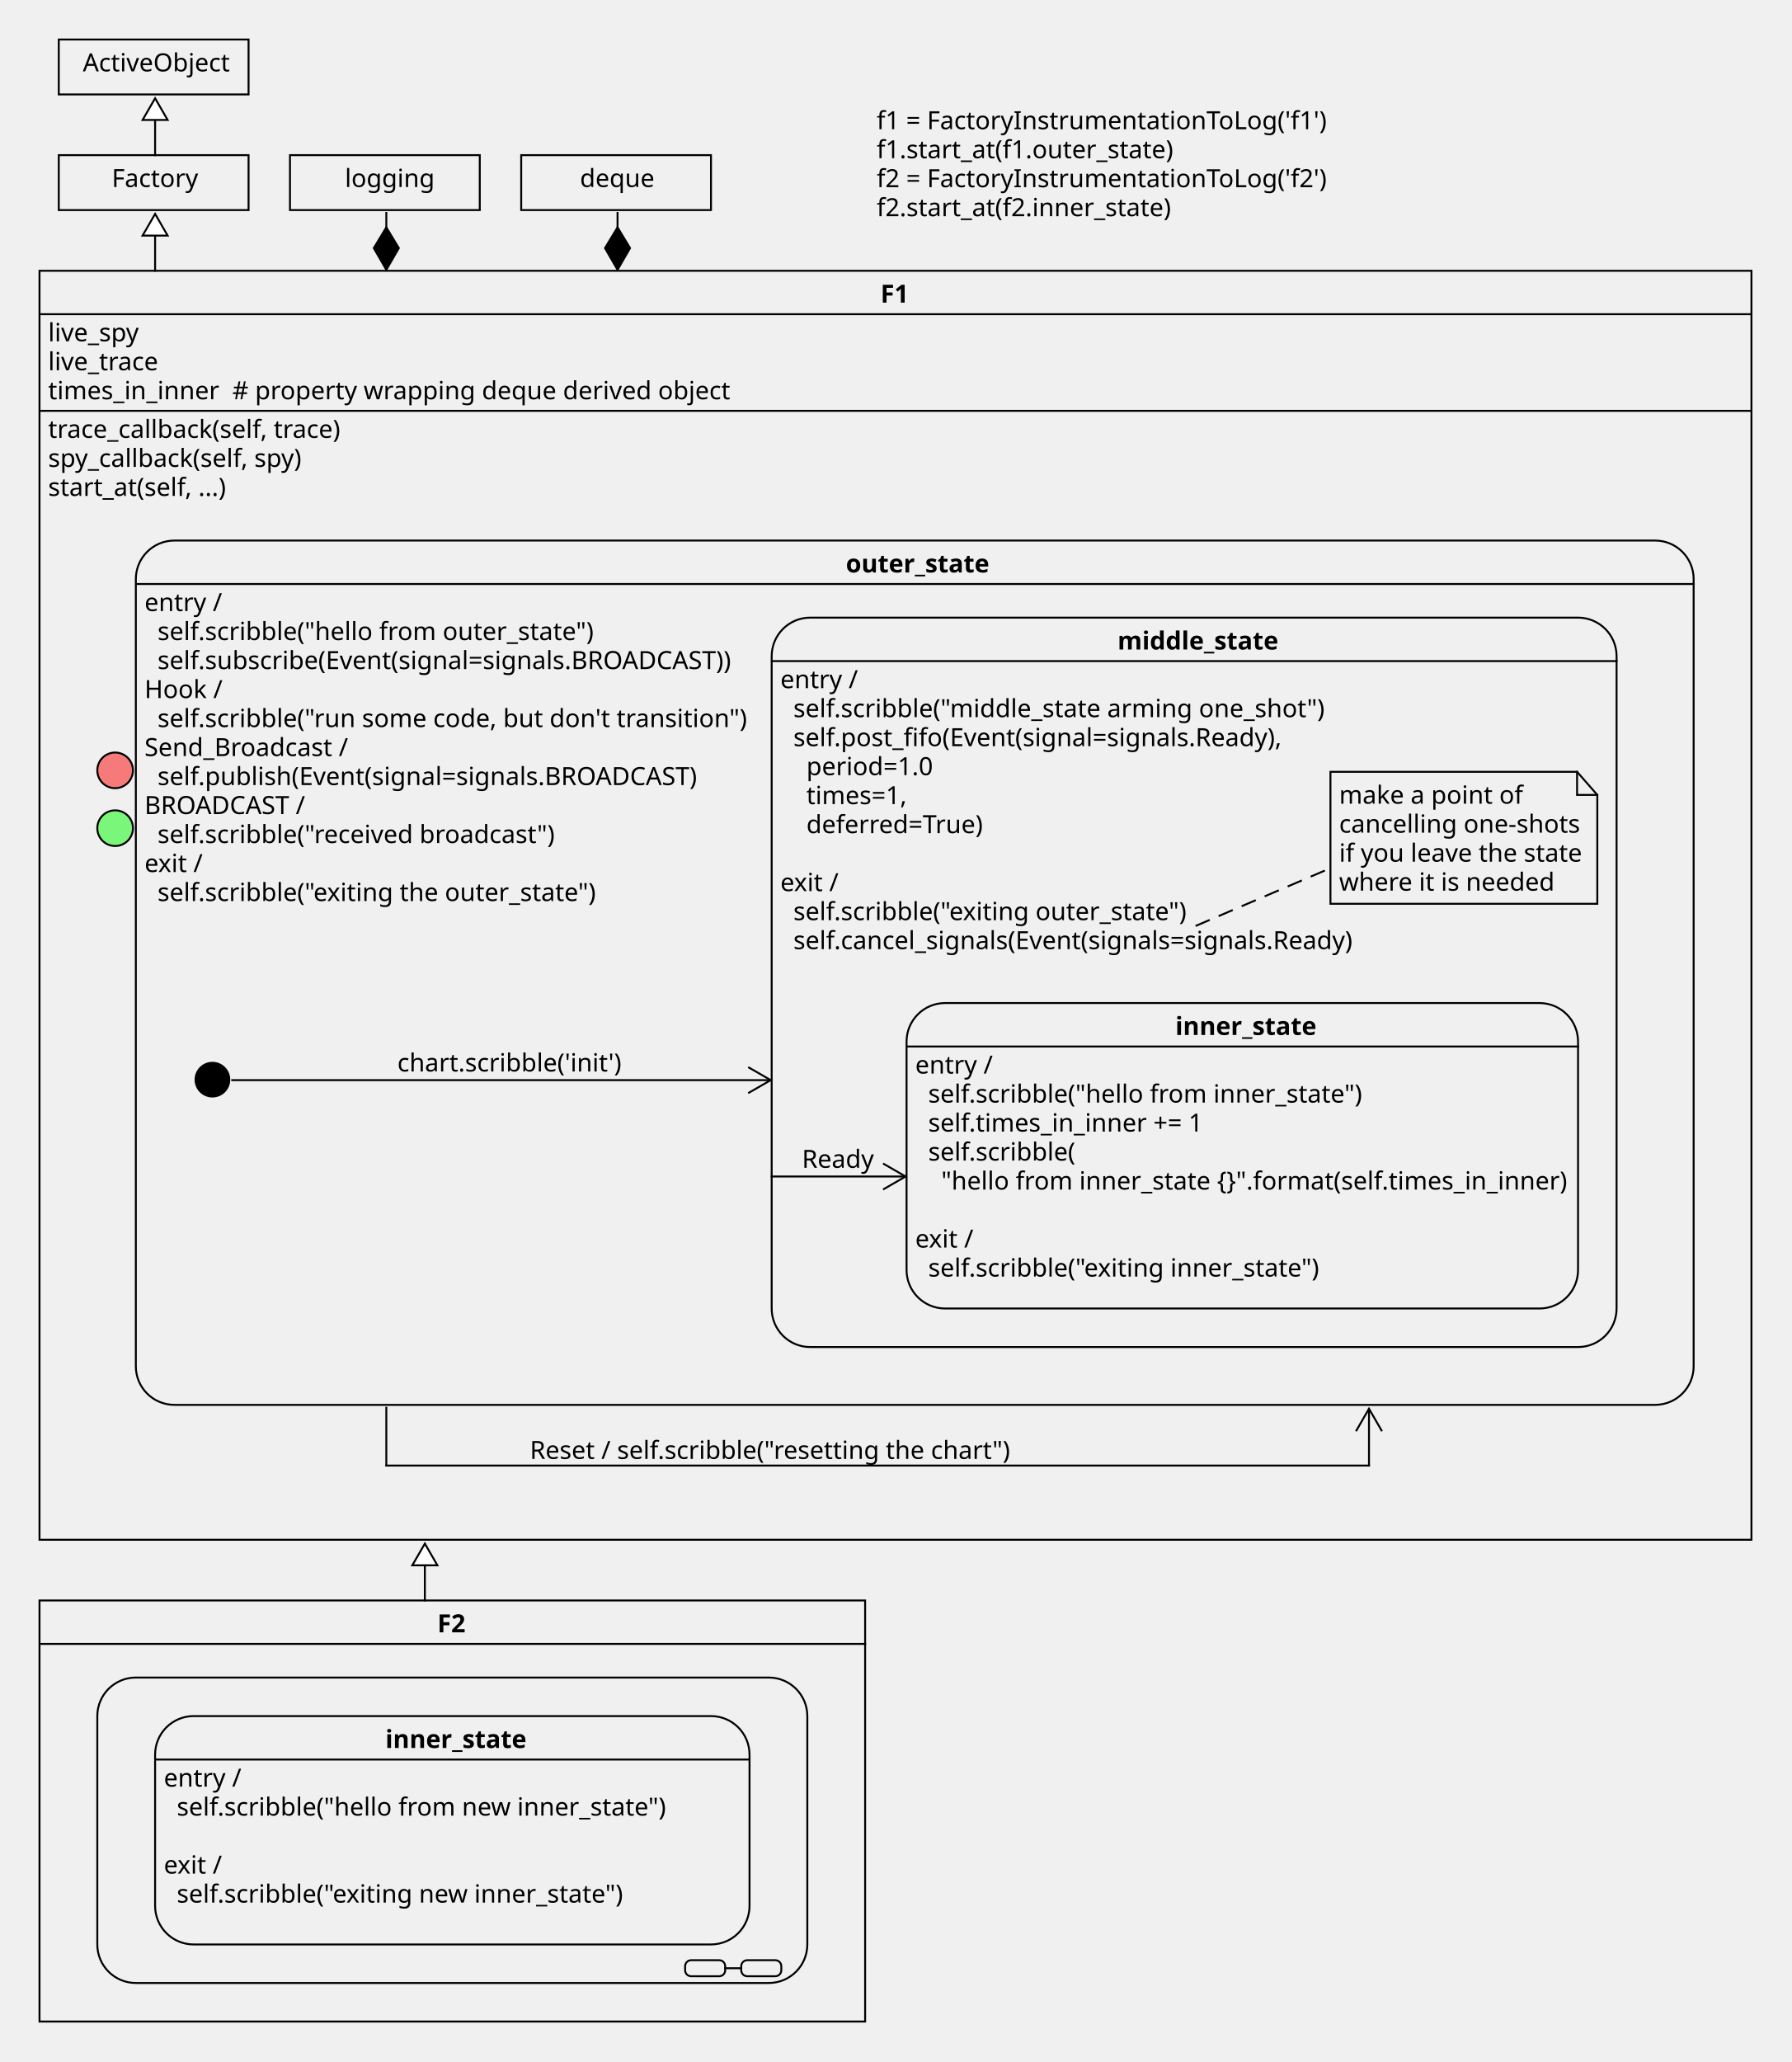
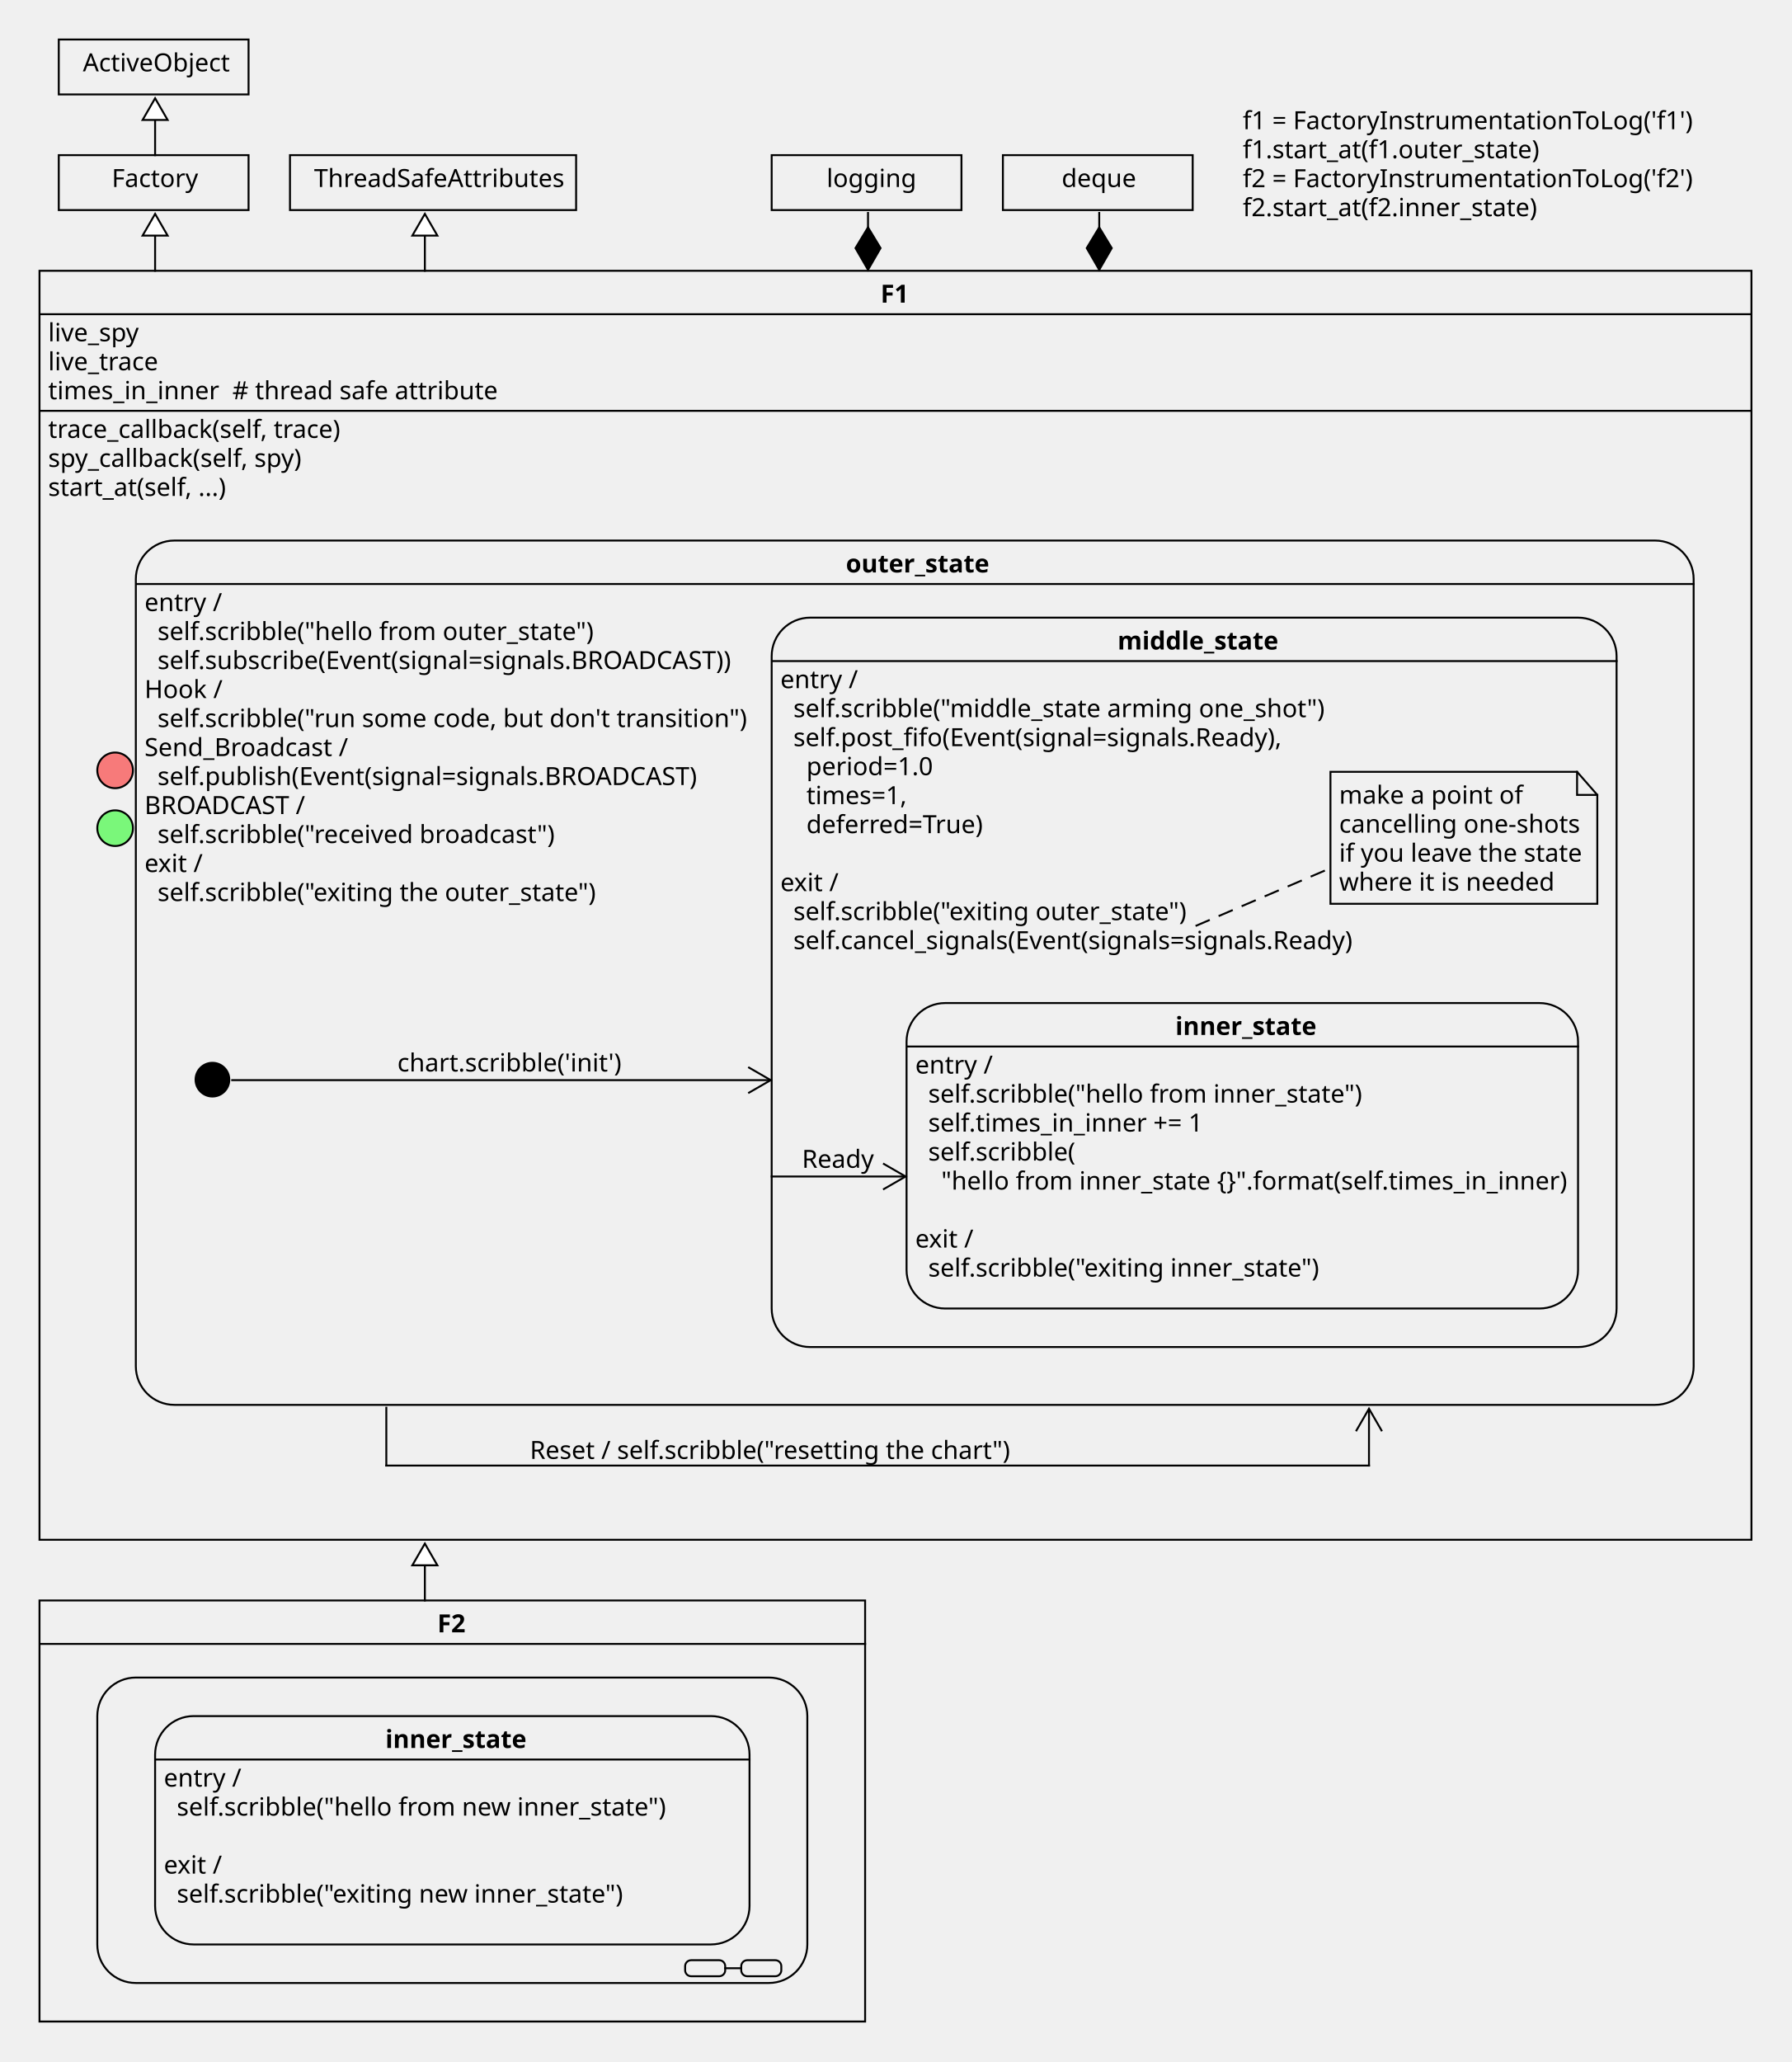
- <svg xmlns="http://www.w3.org/2000/svg" fill-opacity="1" color-rendering="auto" color-interpolation="auto" text-rendering="auto" stroke="black" stroke-linecap="square" width="930" stroke-miterlimit="10" shape-rendering="auto" stroke-opacity="1" fill="black" stroke-dasharray="none" font-weight="normal" stroke-width="1" viewBox="80 -20 930 1070" height="1070" font-family="'Dialog'" font-style="normal" stroke-linejoin="miter" font-size="12px" stroke-dashoffset="0" image-rendering="auto">
+ <svg xmlns="http://www.w3.org/2000/svg" fill-opacity="1" color-rendering="auto" color-interpolation="auto" text-rendering="auto" stroke="black" stroke-linecap="square" width="930" stroke-miterlimit="10" shape-rendering="auto" stroke-opacity="1" fill="black" stroke-dasharray="none" font-weight="normal" stroke-width="1" viewBox="100 170 930 1070" height="1070" font-family="'Dialog'" font-style="normal" stroke-linejoin="miter" font-size="12px" stroke-dashoffset="0" image-rendering="auto">
  <defs id="genericDefs" />
  <g>
    <defs id="defs1">
      <clipPath clipPathUnits="userSpaceOnUse" id="clipPath1">
        <path d="M0 0 L2147483647 0 L2147483647 2147483647 L0 2147483647 L0 0 Z" />
      </clipPath>
      <clipPath clipPathUnits="userSpaceOnUse" id="clipPath2">
+         <path d="M0 0 L0 30 L150 30 L150 0 Z" />
+       </clipPath>
+       <clipPath clipPathUnits="userSpaceOnUse" id="clipPath3">
        <path d="M0 0 L0 30 L100 30 L100 0 Z" />
      </clipPath>
-       <clipPath clipPathUnits="userSpaceOnUse" id="clipPath3">
+       <clipPath clipPathUnits="userSpaceOnUse" id="clipPath4">
        <path d="M0 0 L0 380 L440 380 L440 0 Z" />
      </clipPath>
-       <clipPath clipPathUnits="userSpaceOnUse" id="clipPath4">
+       <clipPath clipPathUnits="userSpaceOnUse" id="clipPath5">
        <path d="M0 0 L0 160 L370 160 L370 0 Z" />
      </clipPath>
-       <clipPath clipPathUnits="userSpaceOnUse" id="clipPath5">
+       <clipPath clipPathUnits="userSpaceOnUse" id="clipPath6">
        <path d="M0 0 L0 120 L310 120 L310 0 Z" />
      </clipPath>
-       <clipPath clipPathUnits="userSpaceOnUse" id="clipPath6">
+       <clipPath clipPathUnits="userSpaceOnUse" id="clipPath7">
        <path d="M0 0 L0 220 L430 220 L430 0 Z" />
      </clipPath>
-       <clipPath clipPathUnits="userSpaceOnUse" id="clipPath7">
+       <clipPath clipPathUnits="userSpaceOnUse" id="clipPath8">
        <path d="M0 0 L0 660 L890 660 L890 0 Z" />
      </clipPath>
-       <clipPath clipPathUnits="userSpaceOnUse" id="clipPath8">
+       <clipPath clipPathUnits="userSpaceOnUse" id="clipPath9">
        <path d="M0 0 L0 160 L350 160 L350 0 Z" />
      </clipPath>
-       <clipPath clipPathUnits="userSpaceOnUse" id="clipPath9">
+       <clipPath clipPathUnits="userSpaceOnUse" id="clipPath10">
        <path d="M0 0 L0 450 L810 450 L810 0 Z" />
      </clipPath>
-       <clipPath clipPathUnits="userSpaceOnUse" id="clipPath10">
+       <clipPath clipPathUnits="userSpaceOnUse" id="clipPath11">
        <path d="M0 0 L0 60 L30 60 L30 0 Z" />
      </clipPath>
-       <clipPath clipPathUnits="userSpaceOnUse" id="clipPath11">
+       <clipPath clipPathUnits="userSpaceOnUse" id="clipPath12">
        <path d="M0 0 L0 60 L100 60 L100 0 Z" />
      </clipPath>
-       <clipPath clipPathUnits="userSpaceOnUse" id="clipPath12">
+       <clipPath clipPathUnits="userSpaceOnUse" id="clipPath13">
        <path d="M0 0 L0 70 L140 70 L140 0 Z" />
      </clipPath>
-       <clipPath clipPathUnits="userSpaceOnUse" id="clipPath13">
+       <clipPath clipPathUnits="userSpaceOnUse" id="clipPath14">
        <path d="M0 0 L0 40 L100 40 L100 0 Z" />
      </clipPath>
-       <clipPath clipPathUnits="userSpaceOnUse" id="clipPath14">
+       <clipPath clipPathUnits="userSpaceOnUse" id="clipPath15">
        <path d="M0 0 L0 20 L20 20 L20 0 Z" />
      </clipPath>
-       <clipPath clipPathUnits="userSpaceOnUse" id="clipPath15">
+       <clipPath clipPathUnits="userSpaceOnUse" id="clipPath16">
        <path d="M0 0 L0 70 L270 70 L270 0 Z" />
      </clipPath>
-       <clipPath clipPathUnits="userSpaceOnUse" id="clipPath16">
+       <clipPath clipPathUnits="userSpaceOnUse" id="clipPath17">
        <path d="M0 0 L0 30 L380 30 L380 0 Z" />
      </clipPath>
-       <clipPath clipPathUnits="userSpaceOnUse" id="clipPath17">
+       <clipPath clipPathUnits="userSpaceOnUse" id="clipPath18">
        <path d="M0 0 L0 60 L540 60 L540 0 Z" />
      </clipPath>
-       <clipPath clipPathUnits="userSpaceOnUse" id="clipPath18">
+       <clipPath clipPathUnits="userSpaceOnUse" id="clipPath19">
        <path d="M0 0 L0 40 L310 40 L310 0 Z" />
      </clipPath>
    </defs>
-     <g fill="rgb(255,255,255)" fill-opacity="0" transform="translate(350,60)" stroke-opacity="0" stroke="rgb(255,255,255)">
-       <rect x="0.5" width="98.5" height="28.5" y="0.5" clip-path="url(#clipPath2)" stroke="none" />
-     </g>
-     <g transform="translate(350,60)">
-       <rect fill="none" x="0.5" width="98.5" height="28.5" y="0.5" clip-path="url(#clipPath2)" />
-       <text x="31" font-size="13px" y="17.047" clip-path="url(#clipPath2)" font-family="sans-serif" stroke="none" xml:space="preserve">deque</text>
-     </g>
-     <g fill="rgb(255,255,255)" fill-opacity="0" transform="translate(480,300)" stroke-opacity="0" stroke="rgb(255,255,255)">
-       <rect x="0.5" y="0.5" clip-path="url(#clipPath3)" width="438.5" rx="20" ry="20" height="378.5" stroke="none" />
-     </g>
-     <g transform="translate(480,300)">
-       <rect x="0.5" y="0.5" clip-path="url(#clipPath3)" fill="none" width="438.5" rx="20" ry="20" height="378.5" />
-       <text x="180" font-size="13px" y="17.047" clip-path="url(#clipPath3)" font-family="sans-serif" stroke="none" font-weight="bold" xml:space="preserve">middle_state</text>
-       <path fill="none" d="M1 23.047 L439 23.047" clip-path="url(#clipPath3)" />
-       <text x="5" font-size="13px" y="37.094" clip-path="url(#clipPath3)" font-family="sans-serif" stroke="none" xml:space="preserve">entry / </text>
-       <text x="5" font-size="13px" y="52.141" clip-path="url(#clipPath3)" font-family="sans-serif" stroke="none" xml:space="preserve">  self.scribble("middle_state arming one_shot")</text>
-       <text x="5" font-size="13px" y="67.188" clip-path="url(#clipPath3)" font-family="sans-serif" stroke="none" xml:space="preserve">  self.post_fifo(Event(signal=signals.Ready),</text>
-       <text x="5" font-size="13px" y="82.234" clip-path="url(#clipPath3)" font-family="sans-serif" stroke="none" xml:space="preserve">    period=1.0</text>
-       <text x="5" font-size="13px" y="97.281" clip-path="url(#clipPath3)" font-family="sans-serif" stroke="none" xml:space="preserve">    times=1,</text>
-       <text x="5" font-size="13px" y="112.328" clip-path="url(#clipPath3)" font-family="sans-serif" stroke="none" xml:space="preserve">    deferred=True)</text>
-       <text x="5" font-size="13px" y="142.422" clip-path="url(#clipPath3)" font-family="sans-serif" stroke="none" xml:space="preserve">exit /</text>
-       <text x="5" font-size="13px" y="157.469" clip-path="url(#clipPath3)" font-family="sans-serif" stroke="none" xml:space="preserve">  self.scribble("exiting outer_state")</text>
-       <text x="5" font-size="13px" y="172.516" clip-path="url(#clipPath3)" font-family="sans-serif" stroke="none" xml:space="preserve">  self.cancel_signals(Event(signals=signals.Ready)</text>
-       <text x="5" font-size="13px" y="187.562" clip-path="url(#clipPath3)" font-family="sans-serif" stroke="none" xml:space="preserve">  </text>
-     </g>
-     <g fill="rgb(255,255,255)" fill-opacity="0" transform="translate(130,850)" stroke-opacity="0" stroke="rgb(255,255,255)">
-       <rect x="0.5" y="0.5" clip-path="url(#clipPath4)" width="368.5" rx="20" ry="20" height="158.5" stroke="none" />
-     </g>
-     <g transform="translate(130,850)">
-       <rect x="0.5" y="0.5" clip-path="url(#clipPath4)" fill="none" width="368.5" rx="20" ry="20" height="158.5" />
-     </g>
-     <g font-size="13px" transform="translate(130,850)" fill-opacity="0" fill="rgb(255,255,255)" font-family="sans-serif" stroke="rgb(255,255,255)" stroke-opacity="0">
-       <rect x="334.7" y="147.18" clip-path="url(#clipPath4)" width="20.8" rx="3.12" ry="3.12" height="8.32" stroke="none" />
-     </g>
-     <g font-family="sans-serif" font-size="13px" transform="translate(130,850)">
-       <rect x="334.7" y="147.18" clip-path="url(#clipPath4)" fill="none" width="20.8" rx="3.12" ry="3.12" height="8.32" />
-     </g>
-     <g font-size="13px" transform="translate(130,850)" fill-opacity="0" fill="rgb(255,255,255)" font-family="sans-serif" stroke="rgb(255,255,255)" stroke-opacity="0">
-       <rect x="305.58" y="147.18" clip-path="url(#clipPath4)" width="20.8" rx="3.12" ry="3.12" height="8.32" stroke="none" />
-     </g>
-     <g font-family="sans-serif" font-size="13px" transform="translate(130,850)">
-       <rect x="305.58" y="147.18" clip-path="url(#clipPath4)" fill="none" width="20.8" rx="3.12" ry="3.12" height="8.32" />
-       <path fill="none" d="M326.38 151.34 L334.7 151.34" clip-path="url(#clipPath4)" />
-     </g>
-     <g fill="rgb(255,255,255)" fill-opacity="0" transform="translate(160,870)" stroke-opacity="0" stroke="rgb(255,255,255)">
-       <rect x="0.5" y="0.5" clip-path="url(#clipPath5)" width="308.5" rx="20" ry="20" height="118.5" stroke="none" />
-     </g>
-     <g transform="translate(160,870)">
-       <rect x="0.5" y="0.5" clip-path="url(#clipPath5)" fill="none" width="308.5" rx="20" ry="20" height="118.5" />
-       <text x="120" font-size="13px" y="17.047" clip-path="url(#clipPath5)" font-family="sans-serif" stroke="none" font-weight="bold" xml:space="preserve">inner_state</text>
-       <path fill="none" d="M1 23.047 L309 23.047" clip-path="url(#clipPath5)" />
-       <text x="5" font-size="13px" y="37.094" clip-path="url(#clipPath5)" font-family="sans-serif" stroke="none" xml:space="preserve">entry / </text>
-       <text x="5" font-size="13px" y="52.141" clip-path="url(#clipPath5)" font-family="sans-serif" stroke="none" xml:space="preserve">  self.scribble("hello from new inner_state")</text>
-       <text x="5" font-size="13px" y="82.234" clip-path="url(#clipPath5)" font-family="sans-serif" stroke="none" xml:space="preserve">exit /</text>
-       <text x="5" font-size="13px" y="97.281" clip-path="url(#clipPath5)" font-family="sans-serif" stroke="none" xml:space="preserve">  self.scribble("exiting new inner_state")</text>
-       <text x="5" font-size="13px" y="112.328" clip-path="url(#clipPath5)" font-family="sans-serif" stroke="none" xml:space="preserve">  </text>
-     </g>
-     <g fill="rgb(255,255,255)" fill-opacity="0" transform="translate(100,810)" stroke-opacity="0" stroke="rgb(255,255,255)">
-       <rect x="0.5" width="428.5" height="218.5" y="0.5" clip-path="url(#clipPath6)" stroke="none" />
-     </g>
-     <g transform="translate(100,810)">
-       <rect fill="none" x="0.5" width="428.5" height="218.5" y="0.5" clip-path="url(#clipPath6)" />
-       <text x="207" font-size="13px" y="17.047" clip-path="url(#clipPath6)" font-family="sans-serif" stroke="none" font-weight="bold" xml:space="preserve">F2</text>
-       <path fill="none" d="M1 23.047 L429 23.047" clip-path="url(#clipPath6)" />
-     </g>
-     <g fill="rgb(255,255,255)" fill-opacity="0" transform="translate(110,60)" stroke-opacity="0" stroke="rgb(255,255,255)">
-       <rect x="0.5" width="98.5" height="28.5" y="0.5" clip-path="url(#clipPath2)" stroke="none" />
-     </g>
-     <g transform="translate(110,60)">
-       <rect fill="none" x="0.5" width="98.5" height="28.5" y="0.5" clip-path="url(#clipPath2)" />
-       <text x="28" font-size="13px" y="17.047" clip-path="url(#clipPath2)" font-family="sans-serif" stroke="none" xml:space="preserve">Factory</text>
-     </g>
-     <g fill="rgb(255,255,255)" fill-opacity="0" transform="translate(230,60)" stroke-opacity="0" stroke="rgb(255,255,255)">
-       <rect x="0.5" width="98.5" height="28.5" y="0.5" clip-path="url(#clipPath2)" stroke="none" />
-     </g>
-     <g transform="translate(230,60)">
-       <rect fill="none" x="0.5" width="98.5" height="28.5" y="0.5" clip-path="url(#clipPath2)" />
-       <text x="29" font-size="13px" y="17.047" clip-path="url(#clipPath2)" font-family="sans-serif" stroke="none" xml:space="preserve">logging</text>
-     </g>
-     <g fill="rgb(255,255,255)" fill-opacity="0" transform="translate(110,0)" stroke-opacity="0" stroke="rgb(255,255,255)">
-       <rect x="0.5" width="98.5" height="28.5" y="0.5" clip-path="url(#clipPath2)" stroke="none" />
-     </g>
-     <g transform="translate(110,0)">
-       <rect fill="none" x="0.5" width="98.5" height="28.5" y="0.5" clip-path="url(#clipPath2)" />
-       <text x="13" font-size="13px" y="17.047" clip-path="url(#clipPath2)" font-family="sans-serif" stroke="none" xml:space="preserve">ActiveObject</text>
-     </g>
-     <g fill="rgb(255,255,255)" fill-opacity="0" transform="translate(100,120)" stroke-opacity="0" stroke="rgb(255,255,255)">
-       <rect x="0.5" width="888.5" height="658.5" y="0.5" clip-path="url(#clipPath7)" stroke="none" />
-     </g>
-     <g transform="translate(100,120)">
-       <rect fill="none" x="0.5" width="888.5" height="658.5" y="0.5" clip-path="url(#clipPath7)" />
-       <text x="437" font-size="13px" y="17.047" clip-path="url(#clipPath7)" font-family="sans-serif" stroke="none" font-weight="bold" xml:space="preserve">F1</text>
-       <path fill="none" d="M1 23.047 L889 23.047" clip-path="url(#clipPath7)" />
-       <text x="5" font-size="13px" y="37.094" clip-path="url(#clipPath7)" font-family="sans-serif" stroke="none" xml:space="preserve">live_spy</text>
-       <text x="5" font-size="13px" y="52.141" clip-path="url(#clipPath7)" font-family="sans-serif" stroke="none" xml:space="preserve">live_trace</text>
-       <text x="5" font-size="13px" y="67.188" clip-path="url(#clipPath7)" font-family="sans-serif" stroke="none" xml:space="preserve">times_in_inner  # property wrapping deque derived object</text>
-       <path fill="none" d="M1 73.188 L889 73.188" clip-path="url(#clipPath7)" />
-       <text x="5" font-size="13px" y="87.234" clip-path="url(#clipPath7)" font-family="sans-serif" stroke="none" xml:space="preserve">trace_callback(self, trace)</text>
-       <text x="5" font-size="13px" y="102.281" clip-path="url(#clipPath7)" font-family="sans-serif" stroke="none" xml:space="preserve">spy_callback(self, spy)</text>
-       <text x="5" font-size="13px" y="117.328" clip-path="url(#clipPath7)" font-family="sans-serif" stroke="none" xml:space="preserve">start_at(self, ...)</text>
-     </g>
-     <g fill="rgb(255,255,255)" fill-opacity="0" transform="translate(550,500)" stroke-opacity="0" stroke="rgb(255,255,255)">
-       <rect x="0.5" y="0.5" clip-path="url(#clipPath8)" width="348.5" rx="20" ry="20" height="158.5" stroke="none" />
-     </g>
-     <g transform="translate(550,500)">
-       <rect x="0.5" y="0.5" clip-path="url(#clipPath8)" fill="none" width="348.5" rx="20" ry="20" height="158.5" />
-       <text x="140" font-size="13px" y="17.047" clip-path="url(#clipPath8)" font-family="sans-serif" stroke="none" font-weight="bold" xml:space="preserve">inner_state</text>
-       <path fill="none" d="M1 23.047 L349 23.047" clip-path="url(#clipPath8)" />
-       <text x="5" font-size="13px" y="37.094" clip-path="url(#clipPath8)" font-family="sans-serif" stroke="none" xml:space="preserve">entry / </text>
-       <text x="5" font-size="13px" y="52.141" clip-path="url(#clipPath8)" font-family="sans-serif" stroke="none" xml:space="preserve">  self.scribble("hello from inner_state")</text>
-       <text x="5" font-size="13px" y="67.188" clip-path="url(#clipPath8)" font-family="sans-serif" stroke="none" xml:space="preserve">  self.times_in_inner += 1</text>
-       <text x="5" font-size="13px" y="82.234" clip-path="url(#clipPath8)" font-family="sans-serif" stroke="none" xml:space="preserve">  self.scribble(</text>
-       <text x="5" font-size="13px" y="97.281" clip-path="url(#clipPath8)" font-family="sans-serif" stroke="none" xml:space="preserve">    "hello from inner_state {}".format(self.times_in_inner)</text>
-       <text x="5" font-size="13px" y="112.328" clip-path="url(#clipPath8)" font-family="sans-serif" stroke="none" xml:space="preserve">    </text>
-       <text x="5" font-size="13px" y="127.375" clip-path="url(#clipPath8)" font-family="sans-serif" stroke="none" xml:space="preserve">exit /</text>
-       <text x="5" font-size="13px" y="142.422" clip-path="url(#clipPath8)" font-family="sans-serif" stroke="none" xml:space="preserve">  self.scribble("exiting inner_state")</text>
-       <text x="5" font-size="13px" y="157.469" clip-path="url(#clipPath8)" font-family="sans-serif" stroke="none" xml:space="preserve">  </text>
-     </g>
-     <g fill="rgb(255,255,255)" fill-opacity="0" transform="translate(150,260)" stroke-opacity="0" stroke="rgb(255,255,255)">
-       <rect x="0.5" y="0.5" clip-path="url(#clipPath9)" width="808.5" rx="20" ry="20" height="448.5" stroke="none" />
-     </g>
-     <g transform="translate(150,260)">
-       <rect x="0.5" y="0.5" clip-path="url(#clipPath9)" fill="none" width="808.5" rx="20" ry="20" height="448.5" />
-       <text x="369" font-size="13px" y="17.047" clip-path="url(#clipPath9)" font-family="sans-serif" stroke="none" font-weight="bold" xml:space="preserve">outer_state</text>
-       <path fill="none" d="M1 23.047 L809 23.047" clip-path="url(#clipPath9)" />
+     <g fill="rgb(255,255,255)" fill-opacity="0" transform="translate(250,250)" stroke-opacity="0" stroke="rgb(255,255,255)">
+       <rect x="0.5" width="148.5" height="28.5" y="0.5" clip-path="url(#clipPath2)" stroke="none" />
+     </g>
+     <g transform="translate(250,250)">
+       <rect fill="none" x="0.5" width="148.5" height="28.5" y="0.5" clip-path="url(#clipPath2)" />
+       <text x="13" font-size="13px" y="17.047" clip-path="url(#clipPath2)" font-family="sans-serif" stroke="none" xml:space="preserve">ThreadSafeAttributes</text>
+     </g>
+     <g fill="rgb(255,255,255)" fill-opacity="0" transform="translate(620,250)" stroke-opacity="0" stroke="rgb(255,255,255)">
+       <rect x="0.5" width="98.5" height="28.5" y="0.5" clip-path="url(#clipPath3)" stroke="none" />
+     </g>
+     <g transform="translate(620,250)">
+       <rect fill="none" x="0.5" width="98.5" height="28.5" y="0.5" clip-path="url(#clipPath3)" />
+       <text x="31" font-size="13px" y="17.047" clip-path="url(#clipPath3)" font-family="sans-serif" stroke="none" xml:space="preserve">deque</text>
+     </g>
+     <g fill="rgb(255,255,255)" fill-opacity="0" transform="translate(500,490)" stroke-opacity="0" stroke="rgb(255,255,255)">
+       <rect x="0.5" y="0.5" clip-path="url(#clipPath4)" width="438.5" rx="20" ry="20" height="378.5" stroke="none" />
+     </g>
+     <g transform="translate(500,490)">
+       <rect x="0.5" y="0.5" clip-path="url(#clipPath4)" fill="none" width="438.5" rx="20" ry="20" height="378.5" />
+       <text x="180" font-size="13px" y="17.047" clip-path="url(#clipPath4)" font-family="sans-serif" stroke="none" font-weight="bold" xml:space="preserve">middle_state</text>
+       <path fill="none" d="M1 23.047 L439 23.047" clip-path="url(#clipPath4)" />
+       <text x="5" font-size="13px" y="37.094" clip-path="url(#clipPath4)" font-family="sans-serif" stroke="none" xml:space="preserve">entry / </text>
+       <text x="5" font-size="13px" y="52.141" clip-path="url(#clipPath4)" font-family="sans-serif" stroke="none" xml:space="preserve">  self.scribble("middle_state arming one_shot")</text>
+       <text x="5" font-size="13px" y="67.188" clip-path="url(#clipPath4)" font-family="sans-serif" stroke="none" xml:space="preserve">  self.post_fifo(Event(signal=signals.Ready),</text>
+       <text x="5" font-size="13px" y="82.234" clip-path="url(#clipPath4)" font-family="sans-serif" stroke="none" xml:space="preserve">    period=1.0</text>
+       <text x="5" font-size="13px" y="97.281" clip-path="url(#clipPath4)" font-family="sans-serif" stroke="none" xml:space="preserve">    times=1,</text>
+       <text x="5" font-size="13px" y="112.328" clip-path="url(#clipPath4)" font-family="sans-serif" stroke="none" xml:space="preserve">    deferred=True)</text>
+       <text x="5" font-size="13px" y="142.422" clip-path="url(#clipPath4)" font-family="sans-serif" stroke="none" xml:space="preserve">exit /</text>
+       <text x="5" font-size="13px" y="157.469" clip-path="url(#clipPath4)" font-family="sans-serif" stroke="none" xml:space="preserve">  self.scribble("exiting outer_state")</text>
+       <text x="5" font-size="13px" y="172.516" clip-path="url(#clipPath4)" font-family="sans-serif" stroke="none" xml:space="preserve">  self.cancel_signals(Event(signals=signals.Ready)</text>
+       <text x="5" font-size="13px" y="187.562" clip-path="url(#clipPath4)" font-family="sans-serif" stroke="none" xml:space="preserve">  </text>
+     </g>
+     <g fill="rgb(255,255,255)" fill-opacity="0" transform="translate(150,1040)" stroke-opacity="0" stroke="rgb(255,255,255)">
+       <rect x="0.5" y="0.5" clip-path="url(#clipPath5)" width="368.5" rx="20" ry="20" height="158.5" stroke="none" />
+     </g>
+     <g transform="translate(150,1040)">
+       <rect x="0.5" y="0.5" clip-path="url(#clipPath5)" fill="none" width="368.5" rx="20" ry="20" height="158.5" />
+     </g>
+     <g font-size="13px" transform="translate(150,1040)" fill-opacity="0" fill="rgb(255,255,255)" font-family="sans-serif" stroke="rgb(255,255,255)" stroke-opacity="0">
+       <rect x="334.7" y="147.18" clip-path="url(#clipPath5)" width="20.8" rx="3.12" ry="3.12" height="8.32" stroke="none" />
+     </g>
+     <g font-family="sans-serif" font-size="13px" transform="translate(150,1040)">
+       <rect x="334.7" y="147.18" clip-path="url(#clipPath5)" fill="none" width="20.8" rx="3.12" ry="3.12" height="8.32" />
+     </g>
+     <g font-size="13px" transform="translate(150,1040)" fill-opacity="0" fill="rgb(255,255,255)" font-family="sans-serif" stroke="rgb(255,255,255)" stroke-opacity="0">
+       <rect x="305.58" y="147.18" clip-path="url(#clipPath5)" width="20.8" rx="3.12" ry="3.12" height="8.32" stroke="none" />
+     </g>
+     <g font-family="sans-serif" font-size="13px" transform="translate(150,1040)">
+       <rect x="305.58" y="147.18" clip-path="url(#clipPath5)" fill="none" width="20.8" rx="3.12" ry="3.12" height="8.32" />
+       <path fill="none" d="M326.38 151.34 L334.7 151.34" clip-path="url(#clipPath5)" />
+     </g>
+     <g fill="rgb(255,255,255)" fill-opacity="0" transform="translate(180,1060)" stroke-opacity="0" stroke="rgb(255,255,255)">
+       <rect x="0.5" y="0.5" clip-path="url(#clipPath6)" width="308.5" rx="20" ry="20" height="118.5" stroke="none" />
+     </g>
+     <g transform="translate(180,1060)">
+       <rect x="0.5" y="0.5" clip-path="url(#clipPath6)" fill="none" width="308.5" rx="20" ry="20" height="118.5" />
+       <text x="120" font-size="13px" y="17.047" clip-path="url(#clipPath6)" font-family="sans-serif" stroke="none" font-weight="bold" xml:space="preserve">inner_state</text>
+       <path fill="none" d="M1 23.047 L309 23.047" clip-path="url(#clipPath6)" />
+       <text x="5" font-size="13px" y="37.094" clip-path="url(#clipPath6)" font-family="sans-serif" stroke="none" xml:space="preserve">entry / </text>
+       <text x="5" font-size="13px" y="52.141" clip-path="url(#clipPath6)" font-family="sans-serif" stroke="none" xml:space="preserve">  self.scribble("hello from new inner_state")</text>
+       <text x="5" font-size="13px" y="82.234" clip-path="url(#clipPath6)" font-family="sans-serif" stroke="none" xml:space="preserve">exit /</text>
+       <text x="5" font-size="13px" y="97.281" clip-path="url(#clipPath6)" font-family="sans-serif" stroke="none" xml:space="preserve">  self.scribble("exiting new inner_state")</text>
+       <text x="5" font-size="13px" y="112.328" clip-path="url(#clipPath6)" font-family="sans-serif" stroke="none" xml:space="preserve">  </text>
+     </g>
+     <g fill="rgb(255,255,255)" fill-opacity="0" transform="translate(120,1000)" stroke-opacity="0" stroke="rgb(255,255,255)">
+       <rect x="0.5" width="428.5" height="218.5" y="0.5" clip-path="url(#clipPath7)" stroke="none" />
+     </g>
+     <g transform="translate(120,1000)">
+       <rect fill="none" x="0.5" width="428.5" height="218.5" y="0.5" clip-path="url(#clipPath7)" />
+       <text x="207" font-size="13px" y="17.047" clip-path="url(#clipPath7)" font-family="sans-serif" stroke="none" font-weight="bold" xml:space="preserve">F2</text>
+       <path fill="none" d="M1 23.047 L429 23.047" clip-path="url(#clipPath7)" />
+     </g>
+     <g fill="rgb(255,255,255)" fill-opacity="0" transform="translate(130,250)" stroke-opacity="0" stroke="rgb(255,255,255)">
+       <rect x="0.5" width="98.5" height="28.5" y="0.5" clip-path="url(#clipPath3)" stroke="none" />
+     </g>
+     <g transform="translate(130,250)">
+       <rect fill="none" x="0.5" width="98.5" height="28.5" y="0.5" clip-path="url(#clipPath3)" />
+       <text x="28" font-size="13px" y="17.047" clip-path="url(#clipPath3)" font-family="sans-serif" stroke="none" xml:space="preserve">Factory</text>
+     </g>
+     <g fill="rgb(255,255,255)" fill-opacity="0" transform="translate(500,250)" stroke-opacity="0" stroke="rgb(255,255,255)">
+       <rect x="0.5" width="98.5" height="28.5" y="0.5" clip-path="url(#clipPath3)" stroke="none" />
+     </g>
+     <g transform="translate(500,250)">
+       <rect fill="none" x="0.5" width="98.5" height="28.5" y="0.5" clip-path="url(#clipPath3)" />
+       <text x="29" font-size="13px" y="17.047" clip-path="url(#clipPath3)" font-family="sans-serif" stroke="none" xml:space="preserve">logging</text>
+     </g>
+     <g fill="rgb(255,255,255)" fill-opacity="0" transform="translate(130,190)" stroke-opacity="0" stroke="rgb(255,255,255)">
+       <rect x="0.5" width="98.5" height="28.5" y="0.5" clip-path="url(#clipPath3)" stroke="none" />
+     </g>
+     <g transform="translate(130,190)">
+       <rect fill="none" x="0.5" width="98.5" height="28.5" y="0.5" clip-path="url(#clipPath3)" />
+       <text x="13" font-size="13px" y="17.047" clip-path="url(#clipPath3)" font-family="sans-serif" stroke="none" xml:space="preserve">ActiveObject</text>
+     </g>
+     <g fill="rgb(255,255,255)" fill-opacity="0" transform="translate(120,310)" stroke-opacity="0" stroke="rgb(255,255,255)">
+       <rect x="0.5" width="888.5" height="658.5" y="0.5" clip-path="url(#clipPath8)" stroke="none" />
+     </g>
+     <g transform="translate(120,310)">
+       <rect fill="none" x="0.5" width="888.5" height="658.5" y="0.5" clip-path="url(#clipPath8)" />
+       <text x="437" font-size="13px" y="17.047" clip-path="url(#clipPath8)" font-family="sans-serif" stroke="none" font-weight="bold" xml:space="preserve">F1</text>
+       <path fill="none" d="M1 23.047 L889 23.047" clip-path="url(#clipPath8)" />
+       <text x="5" font-size="13px" y="37.094" clip-path="url(#clipPath8)" font-family="sans-serif" stroke="none" xml:space="preserve">live_spy</text>
+       <text x="5" font-size="13px" y="52.141" clip-path="url(#clipPath8)" font-family="sans-serif" stroke="none" xml:space="preserve">live_trace</text>
+       <text x="5" font-size="13px" y="67.188" clip-path="url(#clipPath8)" font-family="sans-serif" stroke="none" xml:space="preserve">times_in_inner  # thread safe attribute</text>
+       <path fill="none" d="M1 73.188 L889 73.188" clip-path="url(#clipPath8)" />
+       <text x="5" font-size="13px" y="87.234" clip-path="url(#clipPath8)" font-family="sans-serif" stroke="none" xml:space="preserve">trace_callback(self, trace)</text>
+       <text x="5" font-size="13px" y="102.281" clip-path="url(#clipPath8)" font-family="sans-serif" stroke="none" xml:space="preserve">spy_callback(self, spy)</text>
+       <text x="5" font-size="13px" y="117.328" clip-path="url(#clipPath8)" font-family="sans-serif" stroke="none" xml:space="preserve">start_at(self, ...)</text>
+     </g>
+     <g fill="rgb(255,255,255)" fill-opacity="0" transform="translate(570,690)" stroke-opacity="0" stroke="rgb(255,255,255)">
+       <rect x="0.5" y="0.5" clip-path="url(#clipPath9)" width="348.5" rx="20" ry="20" height="158.5" stroke="none" />
+     </g>
+     <g transform="translate(570,690)">
+       <rect x="0.5" y="0.5" clip-path="url(#clipPath9)" fill="none" width="348.5" rx="20" ry="20" height="158.5" />
+       <text x="140" font-size="13px" y="17.047" clip-path="url(#clipPath9)" font-family="sans-serif" stroke="none" font-weight="bold" xml:space="preserve">inner_state</text>
+       <path fill="none" d="M1 23.047 L349 23.047" clip-path="url(#clipPath9)" />
      <text x="5" font-size="13px" y="37.094" clip-path="url(#clipPath9)" font-family="sans-serif" stroke="none" xml:space="preserve">entry / </text>
-       <text x="5" font-size="13px" y="52.141" clip-path="url(#clipPath9)" font-family="sans-serif" stroke="none" xml:space="preserve">  self.scribble("hello from outer_state")</text>
-       <text x="5" font-size="13px" y="67.188" clip-path="url(#clipPath9)" font-family="sans-serif" stroke="none" xml:space="preserve">  self.subscribe(Event(signal=signals.BROADCAST))</text>
-       <text x="5" font-size="13px" y="82.234" clip-path="url(#clipPath9)" font-family="sans-serif" stroke="none" xml:space="preserve">Hook / </text>
-       <text x="5" font-size="13px" y="97.281" clip-path="url(#clipPath9)" font-family="sans-serif" stroke="none" xml:space="preserve">  self.scribble("run some code, but don't transition")</text>
-       <text x="5" font-size="13px" y="112.328" clip-path="url(#clipPath9)" font-family="sans-serif" stroke="none" xml:space="preserve">Send_Broadcast /</text>
-       <text x="5" font-size="13px" y="127.375" clip-path="url(#clipPath9)" font-family="sans-serif" stroke="none" xml:space="preserve">  self.publish(Event(signal=signals.BROADCAST) </text>
-       <text x="5" font-size="13px" y="142.422" clip-path="url(#clipPath9)" font-family="sans-serif" stroke="none" xml:space="preserve">BROADCAST /</text>
-       <text x="5" font-size="13px" y="157.469" clip-path="url(#clipPath9)" font-family="sans-serif" stroke="none" xml:space="preserve">  self.scribble("received broadcast") </text>
-       <text x="5" font-size="13px" y="172.516" clip-path="url(#clipPath9)" font-family="sans-serif" stroke="none" xml:space="preserve">exit /</text>
-       <text x="5" font-size="13px" y="187.562" clip-path="url(#clipPath9)" font-family="sans-serif" stroke="none" xml:space="preserve">  self.scribble("exiting the outer_state")</text>
-     </g>
-     <g transform="translate(390,80)">
-       <path fill="none" d="M10.5 39.5 L10.5 10.5" clip-path="url(#clipPath10)" />
-       <path d="M17 28.742 L10.5 40 L4 28.742 L10.5 17.983 Z" clip-path="url(#clipPath10)" stroke="none" />
-       <path fill="none" d="M17 28.742 L10.5 40 L4 28.742 L10.5 17.983 Z" clip-path="url(#clipPath10)" />
-     </g>
-     <g transform="translate(270,80)">
-       <path fill="none" d="M10.5 39.5 L10.5 10.5" clip-path="url(#clipPath10)" />
-       <path d="M17 28.742 L10.5 40 L4 28.742 L10.5 17.983 Z" clip-path="url(#clipPath10)" stroke="none" />
-       <path fill="none" d="M17 28.742 L10.5 40 L4 28.742 L10.5 17.983 Z" clip-path="url(#clipPath10)" />
-     </g>
-     <g stroke-dasharray="8,5" stroke-miterlimit="5" transform="translate(690,420)" stroke-linecap="butt">
-       <path fill="none" d="M10.5 40.5 L80.5 10.5" clip-path="url(#clipPath11)" />
-     </g>
-     <g fill="rgb(255,255,255)" fill-opacity="0" transform="translate(770,380)" stroke-opacity="0" stroke="rgb(255,255,255)">
-       <path d="M0.5 0.5 L128.5 0.5 L139 12.5 L139 69 L0.5 69 Z" stroke="none" clip-path="url(#clipPath12)" />
-     </g>
-     <g transform="translate(770,380)">
-       <path fill="none" d="M0.5 0.5 L128.5 0.5 L139 12.5 L139 69 L0.5 69 Z" clip-path="url(#clipPath12)" />
-       <path fill="none" d="M128.5 0.5 L128.5 12.5 L139 12.5" clip-path="url(#clipPath12)" />
-       <text x="5" font-size="13px" y="17.047" clip-path="url(#clipPath12)" font-family="sans-serif" stroke="none" xml:space="preserve">make a point of </text>
-       <text x="5" font-size="13px" y="32.094" clip-path="url(#clipPath12)" font-family="sans-serif" stroke="none" xml:space="preserve">cancelling one-shots</text>
-       <text x="5" font-size="13px" y="47.141" clip-path="url(#clipPath12)" font-family="sans-serif" stroke="none" xml:space="preserve">if you leave the state</text>
-       <text x="5" font-size="13px" y="62.188" clip-path="url(#clipPath12)" font-family="sans-serif" stroke="none" xml:space="preserve">where it is needed</text>
-     </g>
-     <g transform="translate(470,570)">
-       <path fill="none" d="M10.5 20.5 L79.5 20.5" clip-path="url(#clipPath13)" />
-       <path fill="none" d="M68.742 27 L80 20.5 L68.742 14" clip-path="url(#clipPath13)" />
-       <text x="26.211" font-size="13px" y="16" clip-path="url(#clipPath13)" font-family="sans-serif" stroke="none" xml:space="preserve">Ready</text>
-     </g>
-     <g transform="translate(290,770)">
-       <path fill="none" d="M10.5 11.5 L10.5 40.5" clip-path="url(#clipPath10)" />
-       <path fill="white" d="M4 22.258 L10.5 11 L17 22.258 Z" clip-path="url(#clipPath10)" stroke="none" />
-       <path fill="none" d="M4 22.258 L10.5 11 L17 22.258 Z" clip-path="url(#clipPath10)" />
-     </g>
-     <g fill="rgb(0,255,0)" fill-opacity="0.49" transform="translate(130,400)" stroke-opacity="0.49" stroke="rgb(0,255,0)">
-       <circle r="9.25" clip-path="url(#clipPath14)" cx="9.75" cy="9.75" stroke="none" />
-     </g>
-     <g transform="translate(130,400)">
-       <circle fill="none" r="9.25" clip-path="url(#clipPath14)" cx="9.75" cy="9.75" />
-     </g>
-     <g fill="rgb(255,0,0)" fill-opacity="0.49" transform="translate(130,370)" stroke-opacity="0.49" stroke="rgb(255,0,0)">
-       <circle r="9.25" clip-path="url(#clipPath14)" cx="9.75" cy="9.75" stroke="none" />
-     </g>
-     <g transform="translate(130,370)">
-       <circle fill="none" r="9.25" clip-path="url(#clipPath14)" cx="9.75" cy="9.75" />
-     </g>
-     <g font-family="sans-serif" font-size="13px" transform="translate(530,30)">
-       <text x="5" xml:space="preserve" y="17.047" clip-path="url(#clipPath15)" stroke="none">f1 = FactoryInstrumentationToLog('f1')</text>
-       <text x="5" xml:space="preserve" y="32.094" clip-path="url(#clipPath15)" stroke="none">f1.start_at(f1.outer_state)</text>
-       <text x="5" xml:space="preserve" y="47.141" clip-path="url(#clipPath15)" stroke="none">f2 = FactoryInstrumentationToLog('f2')</text>
-       <text x="5" xml:space="preserve" y="62.188" clip-path="url(#clipPath15)" stroke="none">f2.start_at(f2.inner_state)</text>
-     </g>
-     <g transform="translate(150,20)">
-       <path fill="none" d="M10.5 11.5 L10.5 40.5" clip-path="url(#clipPath10)" />
-       <path fill="white" d="M4 22.258 L10.5 11 L17 22.258 Z" clip-path="url(#clipPath10)" stroke="none" />
-       <path fill="none" d="M4 22.258 L10.5 11 L17 22.258 Z" clip-path="url(#clipPath10)" />
-     </g>
-     <g transform="translate(150,80)">
-       <path fill="none" d="M10.5 11.5 L10.5 40.5" clip-path="url(#clipPath10)" />
-       <path fill="white" d="M4 22.258 L10.5 11 L17 22.258 Z" clip-path="url(#clipPath10)" stroke="none" />
-       <path fill="none" d="M4 22.258 L10.5 11 L17 22.258 Z" clip-path="url(#clipPath10)" />
-     </g>
-     <g font-family="sans-serif" font-size="13px" transform="translate(350,720)">
-       <text x="5" xml:space="preserve" y="17.047" clip-path="url(#clipPath16)" stroke="none">Reset / self.scribble("resetting the chart")</text>
-     </g>
-     <g transform="translate(270,700)">
-       <path fill="none" d="M10.5 10.5 L10.5 40.5" clip-path="url(#clipPath17)" />
-       <path fill="none" d="M10.5 40.5 L520.5 40.5" clip-path="url(#clipPath17)" />
-       <path fill="none" d="M520.5 40.5 L520.5 11.5" clip-path="url(#clipPath17)" />
-       <path fill="none" d="M527 22.258 L520.5 11 L514 22.258" clip-path="url(#clipPath17)" />
-     </g>
-     <g transform="translate(190,520)">
-       <path fill="none" d="M10.5 20.5 L289.5 20.5" clip-path="url(#clipPath18)" />
-       <path fill="none" d="M278.742 27 L290 20.5 L278.742 14" clip-path="url(#clipPath18)" />
-       <text x="96.226" font-size="13px" y="16" clip-path="url(#clipPath18)" font-family="sans-serif" stroke="none" xml:space="preserve">chart.scribble('init')</text>
-     </g>
-     <g transform="translate(180,530)">
-       <circle r="8.75" clip-path="url(#clipPath14)" cx="10.25" cy="10.25" stroke="none" />
-       <circle fill="none" r="8.75" clip-path="url(#clipPath14)" cx="10.25" cy="10.25" />
+       <text x="5" font-size="13px" y="52.141" clip-path="url(#clipPath9)" font-family="sans-serif" stroke="none" xml:space="preserve">  self.scribble("hello from inner_state")</text>
+       <text x="5" font-size="13px" y="67.188" clip-path="url(#clipPath9)" font-family="sans-serif" stroke="none" xml:space="preserve">  self.times_in_inner += 1</text>
+       <text x="5" font-size="13px" y="82.234" clip-path="url(#clipPath9)" font-family="sans-serif" stroke="none" xml:space="preserve">  self.scribble(</text>
+       <text x="5" font-size="13px" y="97.281" clip-path="url(#clipPath9)" font-family="sans-serif" stroke="none" xml:space="preserve">    "hello from inner_state {}".format(self.times_in_inner)</text>
+       <text x="5" font-size="13px" y="112.328" clip-path="url(#clipPath9)" font-family="sans-serif" stroke="none" xml:space="preserve">    </text>
+       <text x="5" font-size="13px" y="127.375" clip-path="url(#clipPath9)" font-family="sans-serif" stroke="none" xml:space="preserve">exit /</text>
+       <text x="5" font-size="13px" y="142.422" clip-path="url(#clipPath9)" font-family="sans-serif" stroke="none" xml:space="preserve">  self.scribble("exiting inner_state")</text>
+       <text x="5" font-size="13px" y="157.469" clip-path="url(#clipPath9)" font-family="sans-serif" stroke="none" xml:space="preserve">  </text>
+     </g>
+     <g fill="rgb(255,255,255)" fill-opacity="0" transform="translate(170,450)" stroke-opacity="0" stroke="rgb(255,255,255)">
+       <rect x="0.5" y="0.5" clip-path="url(#clipPath10)" width="808.5" rx="20" ry="20" height="448.5" stroke="none" />
+     </g>
+     <g transform="translate(170,450)">
+       <rect x="0.5" y="0.5" clip-path="url(#clipPath10)" fill="none" width="808.5" rx="20" ry="20" height="448.5" />
+       <text x="369" font-size="13px" y="17.047" clip-path="url(#clipPath10)" font-family="sans-serif" stroke="none" font-weight="bold" xml:space="preserve">outer_state</text>
+       <path fill="none" d="M1 23.047 L809 23.047" clip-path="url(#clipPath10)" />
+       <text x="5" font-size="13px" y="37.094" clip-path="url(#clipPath10)" font-family="sans-serif" stroke="none" xml:space="preserve">entry / </text>
+       <text x="5" font-size="13px" y="52.141" clip-path="url(#clipPath10)" font-family="sans-serif" stroke="none" xml:space="preserve">  self.scribble("hello from outer_state")</text>
+       <text x="5" font-size="13px" y="67.188" clip-path="url(#clipPath10)" font-family="sans-serif" stroke="none" xml:space="preserve">  self.subscribe(Event(signal=signals.BROADCAST))</text>
+       <text x="5" font-size="13px" y="82.234" clip-path="url(#clipPath10)" font-family="sans-serif" stroke="none" xml:space="preserve">Hook / </text>
+       <text x="5" font-size="13px" y="97.281" clip-path="url(#clipPath10)" font-family="sans-serif" stroke="none" xml:space="preserve">  self.scribble("run some code, but don't transition")</text>
+       <text x="5" font-size="13px" y="112.328" clip-path="url(#clipPath10)" font-family="sans-serif" stroke="none" xml:space="preserve">Send_Broadcast /</text>
+       <text x="5" font-size="13px" y="127.375" clip-path="url(#clipPath10)" font-family="sans-serif" stroke="none" xml:space="preserve">  self.publish(Event(signal=signals.BROADCAST) </text>
+       <text x="5" font-size="13px" y="142.422" clip-path="url(#clipPath10)" font-family="sans-serif" stroke="none" xml:space="preserve">BROADCAST /</text>
+       <text x="5" font-size="13px" y="157.469" clip-path="url(#clipPath10)" font-family="sans-serif" stroke="none" xml:space="preserve">  self.scribble("received broadcast") </text>
+       <text x="5" font-size="13px" y="172.516" clip-path="url(#clipPath10)" font-family="sans-serif" stroke="none" xml:space="preserve">exit /</text>
+       <text x="5" font-size="13px" y="187.562" clip-path="url(#clipPath10)" font-family="sans-serif" stroke="none" xml:space="preserve">  self.scribble("exiting the outer_state")</text>
+     </g>
+     <g transform="translate(660,270)">
+       <path fill="none" d="M10.5 39.5 L10.5 10.5" clip-path="url(#clipPath11)" />
+       <path d="M17 28.742 L10.5 40 L4 28.742 L10.5 17.983 Z" clip-path="url(#clipPath11)" stroke="none" />
+       <path fill="none" d="M17 28.742 L10.5 40 L4 28.742 L10.5 17.983 Z" clip-path="url(#clipPath11)" />
+     </g>
+     <g transform="translate(540,270)">
+       <path fill="none" d="M10.5 39.5 L10.5 10.5" clip-path="url(#clipPath11)" />
+       <path d="M17 28.742 L10.5 40 L4 28.742 L10.5 17.983 Z" clip-path="url(#clipPath11)" stroke="none" />
+       <path fill="none" d="M17 28.742 L10.5 40 L4 28.742 L10.5 17.983 Z" clip-path="url(#clipPath11)" />
+     </g>
+     <g transform="translate(310,270)">
+       <path fill="none" d="M10.5 11.5 L10.5 40.5" clip-path="url(#clipPath11)" />
+       <path fill="white" d="M4 22.258 L10.5 11 L17 22.258 Z" clip-path="url(#clipPath11)" stroke="none" />
+       <path fill="none" d="M4 22.258 L10.5 11 L17 22.258 Z" clip-path="url(#clipPath11)" />
+     </g>
+     <g stroke-dasharray="8,5" stroke-miterlimit="5" transform="translate(710,610)" stroke-linecap="butt">
+       <path fill="none" d="M10.5 40.5 L80.5 10.5" clip-path="url(#clipPath12)" />
+     </g>
+     <g fill="rgb(255,255,255)" fill-opacity="0" transform="translate(790,570)" stroke-opacity="0" stroke="rgb(255,255,255)">
+       <path d="M0.5 0.5 L128.5 0.5 L139 12.5 L139 69 L0.5 69 Z" stroke="none" clip-path="url(#clipPath13)" />
+     </g>
+     <g transform="translate(790,570)">
+       <path fill="none" d="M0.5 0.5 L128.5 0.5 L139 12.5 L139 69 L0.5 69 Z" clip-path="url(#clipPath13)" />
+       <path fill="none" d="M128.5 0.5 L128.5 12.5 L139 12.5" clip-path="url(#clipPath13)" />
+       <text x="5" font-size="13px" y="17.047" clip-path="url(#clipPath13)" font-family="sans-serif" stroke="none" xml:space="preserve">make a point of </text>
+       <text x="5" font-size="13px" y="32.094" clip-path="url(#clipPath13)" font-family="sans-serif" stroke="none" xml:space="preserve">cancelling one-shots</text>
+       <text x="5" font-size="13px" y="47.141" clip-path="url(#clipPath13)" font-family="sans-serif" stroke="none" xml:space="preserve">if you leave the state</text>
+       <text x="5" font-size="13px" y="62.188" clip-path="url(#clipPath13)" font-family="sans-serif" stroke="none" xml:space="preserve">where it is needed</text>
+     </g>
+     <g transform="translate(490,760)">
+       <path fill="none" d="M10.5 20.5 L79.5 20.5" clip-path="url(#clipPath14)" />
+       <path fill="none" d="M68.742 27 L80 20.5 L68.742 14" clip-path="url(#clipPath14)" />
+       <text x="26.211" font-size="13px" y="16" clip-path="url(#clipPath14)" font-family="sans-serif" stroke="none" xml:space="preserve">Ready</text>
+     </g>
+     <g transform="translate(310,960)">
+       <path fill="none" d="M10.5 11.5 L10.5 40.5" clip-path="url(#clipPath11)" />
+       <path fill="white" d="M4 22.258 L10.5 11 L17 22.258 Z" clip-path="url(#clipPath11)" stroke="none" />
+       <path fill="none" d="M4 22.258 L10.5 11 L17 22.258 Z" clip-path="url(#clipPath11)" />
+     </g>
+     <g fill="rgb(0,255,0)" fill-opacity="0.49" transform="translate(150,590)" stroke-opacity="0.49" stroke="rgb(0,255,0)">
+       <circle r="9.25" clip-path="url(#clipPath15)" cx="9.75" cy="9.75" stroke="none" />
+     </g>
+     <g transform="translate(150,590)">
+       <circle fill="none" r="9.25" clip-path="url(#clipPath15)" cx="9.75" cy="9.75" />
+     </g>
+     <g fill="rgb(255,0,0)" fill-opacity="0.49" transform="translate(150,560)" stroke-opacity="0.49" stroke="rgb(255,0,0)">
+       <circle r="9.25" clip-path="url(#clipPath15)" cx="9.75" cy="9.75" stroke="none" />
+     </g>
+     <g transform="translate(150,560)">
+       <circle fill="none" r="9.25" clip-path="url(#clipPath15)" cx="9.75" cy="9.75" />
+     </g>
+     <g font-family="sans-serif" font-size="13px" transform="translate(740,220)">
+       <text x="5" xml:space="preserve" y="17.047" clip-path="url(#clipPath16)" stroke="none">f1 = FactoryInstrumentationToLog('f1')</text>
+       <text x="5" xml:space="preserve" y="32.094" clip-path="url(#clipPath16)" stroke="none">f1.start_at(f1.outer_state)</text>
+       <text x="5" xml:space="preserve" y="47.141" clip-path="url(#clipPath16)" stroke="none">f2 = FactoryInstrumentationToLog('f2')</text>
+       <text x="5" xml:space="preserve" y="62.188" clip-path="url(#clipPath16)" stroke="none">f2.start_at(f2.inner_state)</text>
+     </g>
+     <g transform="translate(170,210)">
+       <path fill="none" d="M10.5 11.5 L10.5 40.5" clip-path="url(#clipPath11)" />
+       <path fill="white" d="M4 22.258 L10.5 11 L17 22.258 Z" clip-path="url(#clipPath11)" stroke="none" />
+       <path fill="none" d="M4 22.258 L10.5 11 L17 22.258 Z" clip-path="url(#clipPath11)" />
+     </g>
+     <g transform="translate(170,270)">
+       <path fill="none" d="M10.5 11.5 L10.5 40.5" clip-path="url(#clipPath11)" />
+       <path fill="white" d="M4 22.258 L10.5 11 L17 22.258 Z" clip-path="url(#clipPath11)" stroke="none" />
+       <path fill="none" d="M4 22.258 L10.5 11 L17 22.258 Z" clip-path="url(#clipPath11)" />
+     </g>
+     <g font-family="sans-serif" font-size="13px" transform="translate(370,910)">
+       <text x="5" xml:space="preserve" y="17.047" clip-path="url(#clipPath17)" stroke="none">Reset / self.scribble("resetting the chart")</text>
+     </g>
+     <g transform="translate(290,890)">
+       <path fill="none" d="M10.5 10.5 L10.5 40.5" clip-path="url(#clipPath18)" />
+       <path fill="none" d="M10.5 40.5 L520.5 40.5" clip-path="url(#clipPath18)" />
+       <path fill="none" d="M520.5 40.5 L520.5 11.5" clip-path="url(#clipPath18)" />
+       <path fill="none" d="M527 22.258 L520.5 11 L514 22.258" clip-path="url(#clipPath18)" />
+     </g>
+     <g transform="translate(210,710)">
+       <path fill="none" d="M10.5 20.5 L289.5 20.5" clip-path="url(#clipPath19)" />
+       <path fill="none" d="M278.742 27 L290 20.5 L278.742 14" clip-path="url(#clipPath19)" />
+       <text x="96.226" font-size="13px" y="16" clip-path="url(#clipPath19)" font-family="sans-serif" stroke="none" xml:space="preserve">chart.scribble('init')</text>
+     </g>
+     <g transform="translate(200,720)">
+       <circle r="8.75" clip-path="url(#clipPath15)" cx="10.25" cy="10.25" stroke="none" />
+       <circle fill="none" r="8.75" clip-path="url(#clipPath15)" cx="10.25" cy="10.25" />
    </g>
  </g>
</svg>
